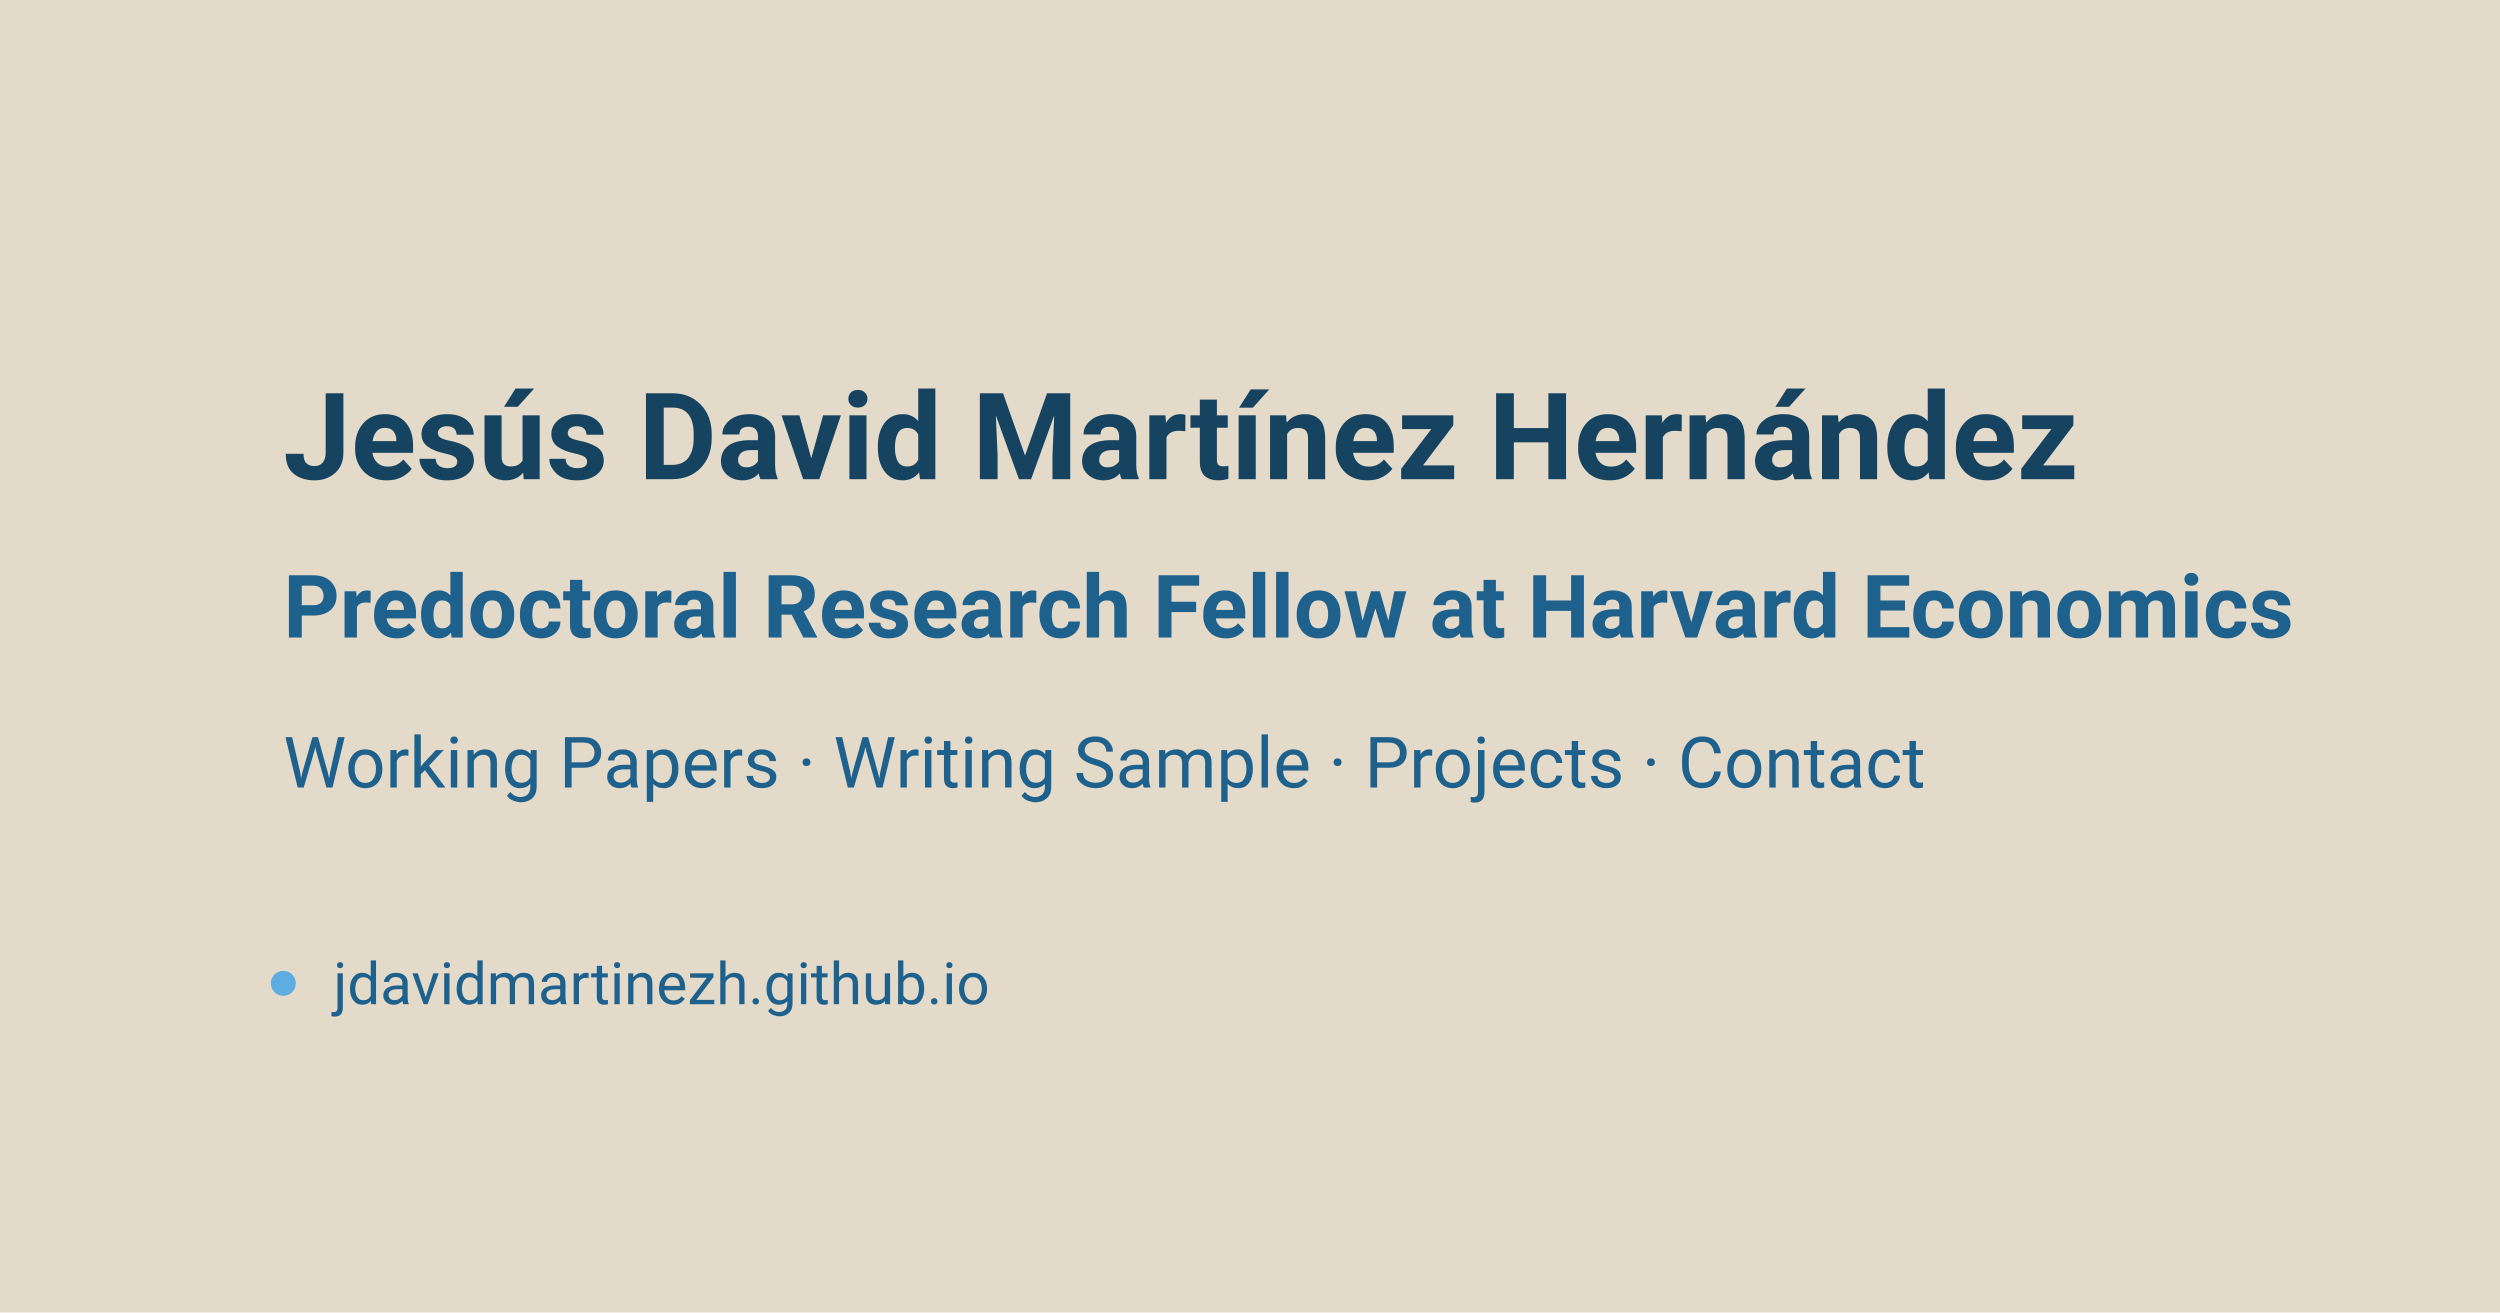
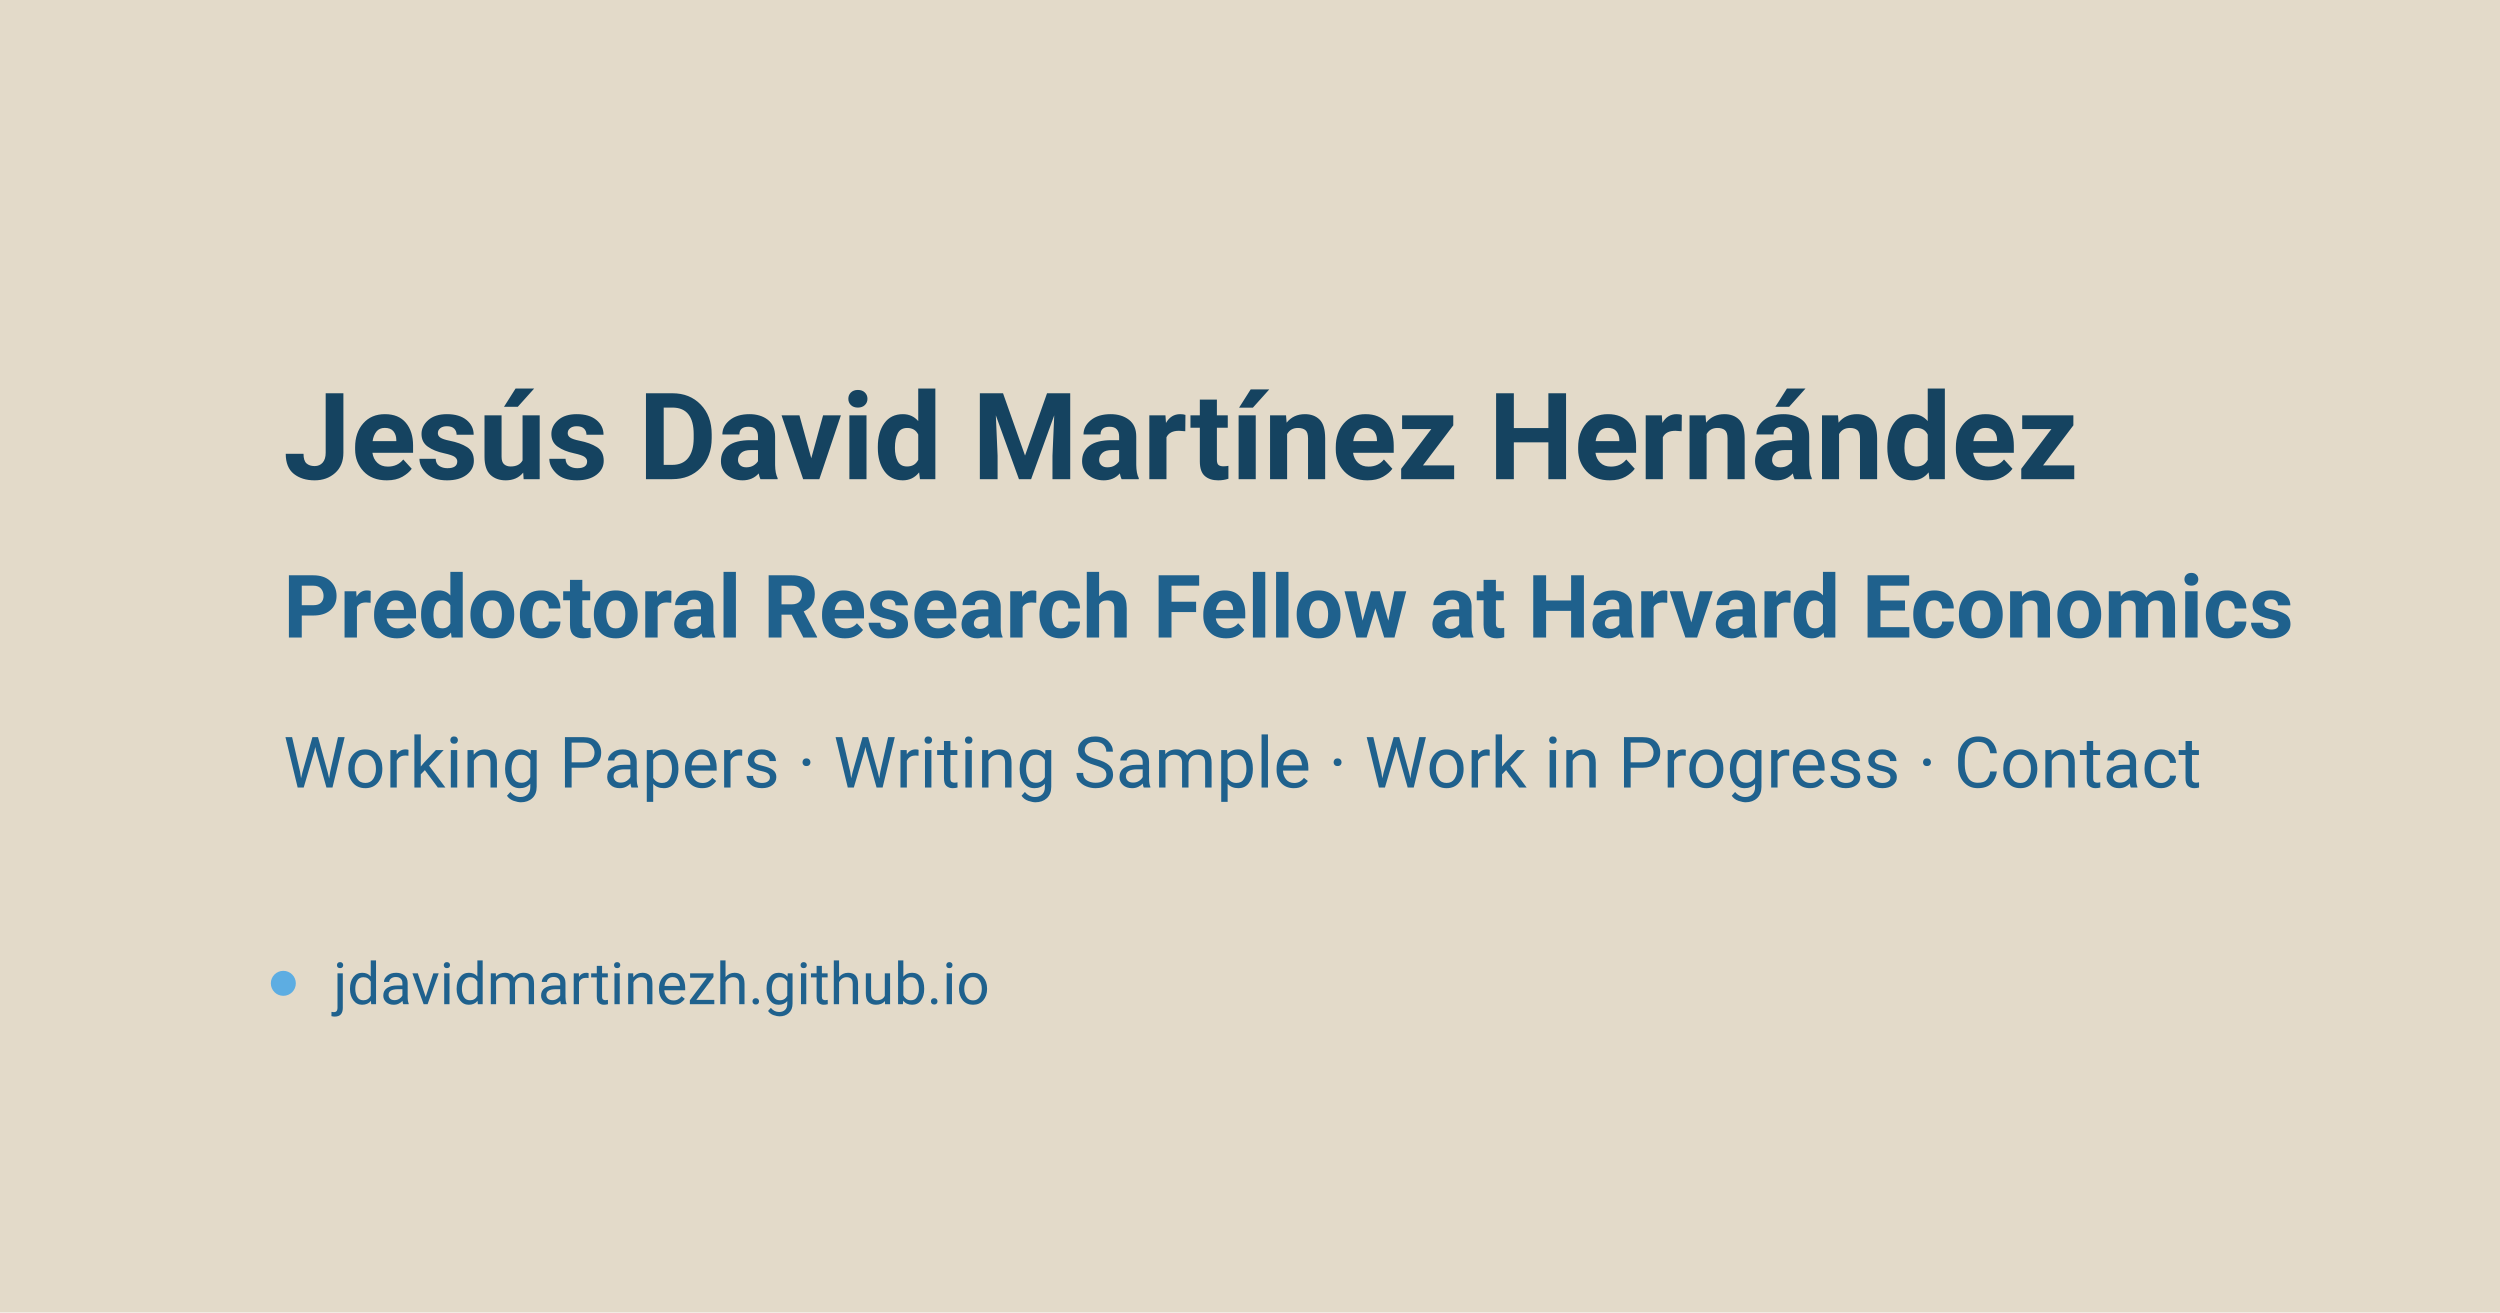
<svg xmlns="http://www.w3.org/2000/svg" width="1200" height="630" viewBox="0 0 1200 630" role="img" aria-label="Jesús David Martínez Hernández">
  <rect width="1200" height="630" fill="#e3dac9" />
  <text x="136" y="230" fill="#154360" font-family="-apple-system, BlinkMacSystemFont, Segoe UI, Roboto, Arial, sans-serif" font-size="58" font-weight="700">Jesús David Martínez Hernández</text>
  <text x="136" y="306" fill="#1f618d" font-family="-apple-system, BlinkMacSystemFont, Segoe UI, Roboto, Arial, sans-serif" font-size="42" font-weight="600">Predoctoral Research Fellow at Harvard Economics</text>
-   <text x="136" y="378" fill="#1f618d" font-family="-apple-system, BlinkMacSystemFont, Segoe UI, Roboto, Arial, sans-serif" font-size="34">Working Papers · Writing Sample · Projects · Contact</text>
+   <text x="136" y="378" fill="#1f618d" font-family="-apple-system, BlinkMacSystemFont, Segoe UI, Roboto, Arial, sans-serif" font-size="34">Working Papers · Writing Sample · Work in Progress · Contact</text>
  <circle cx="136" cy="472" r="6" fill="#5dade2" />
  <text x="160" y="482" fill="#1f618d" font-family="-apple-system, BlinkMacSystemFont, Segoe UI, Roboto, Arial, sans-serif" font-size="28">jdavidmartinezh.github.io</text>
</svg>
